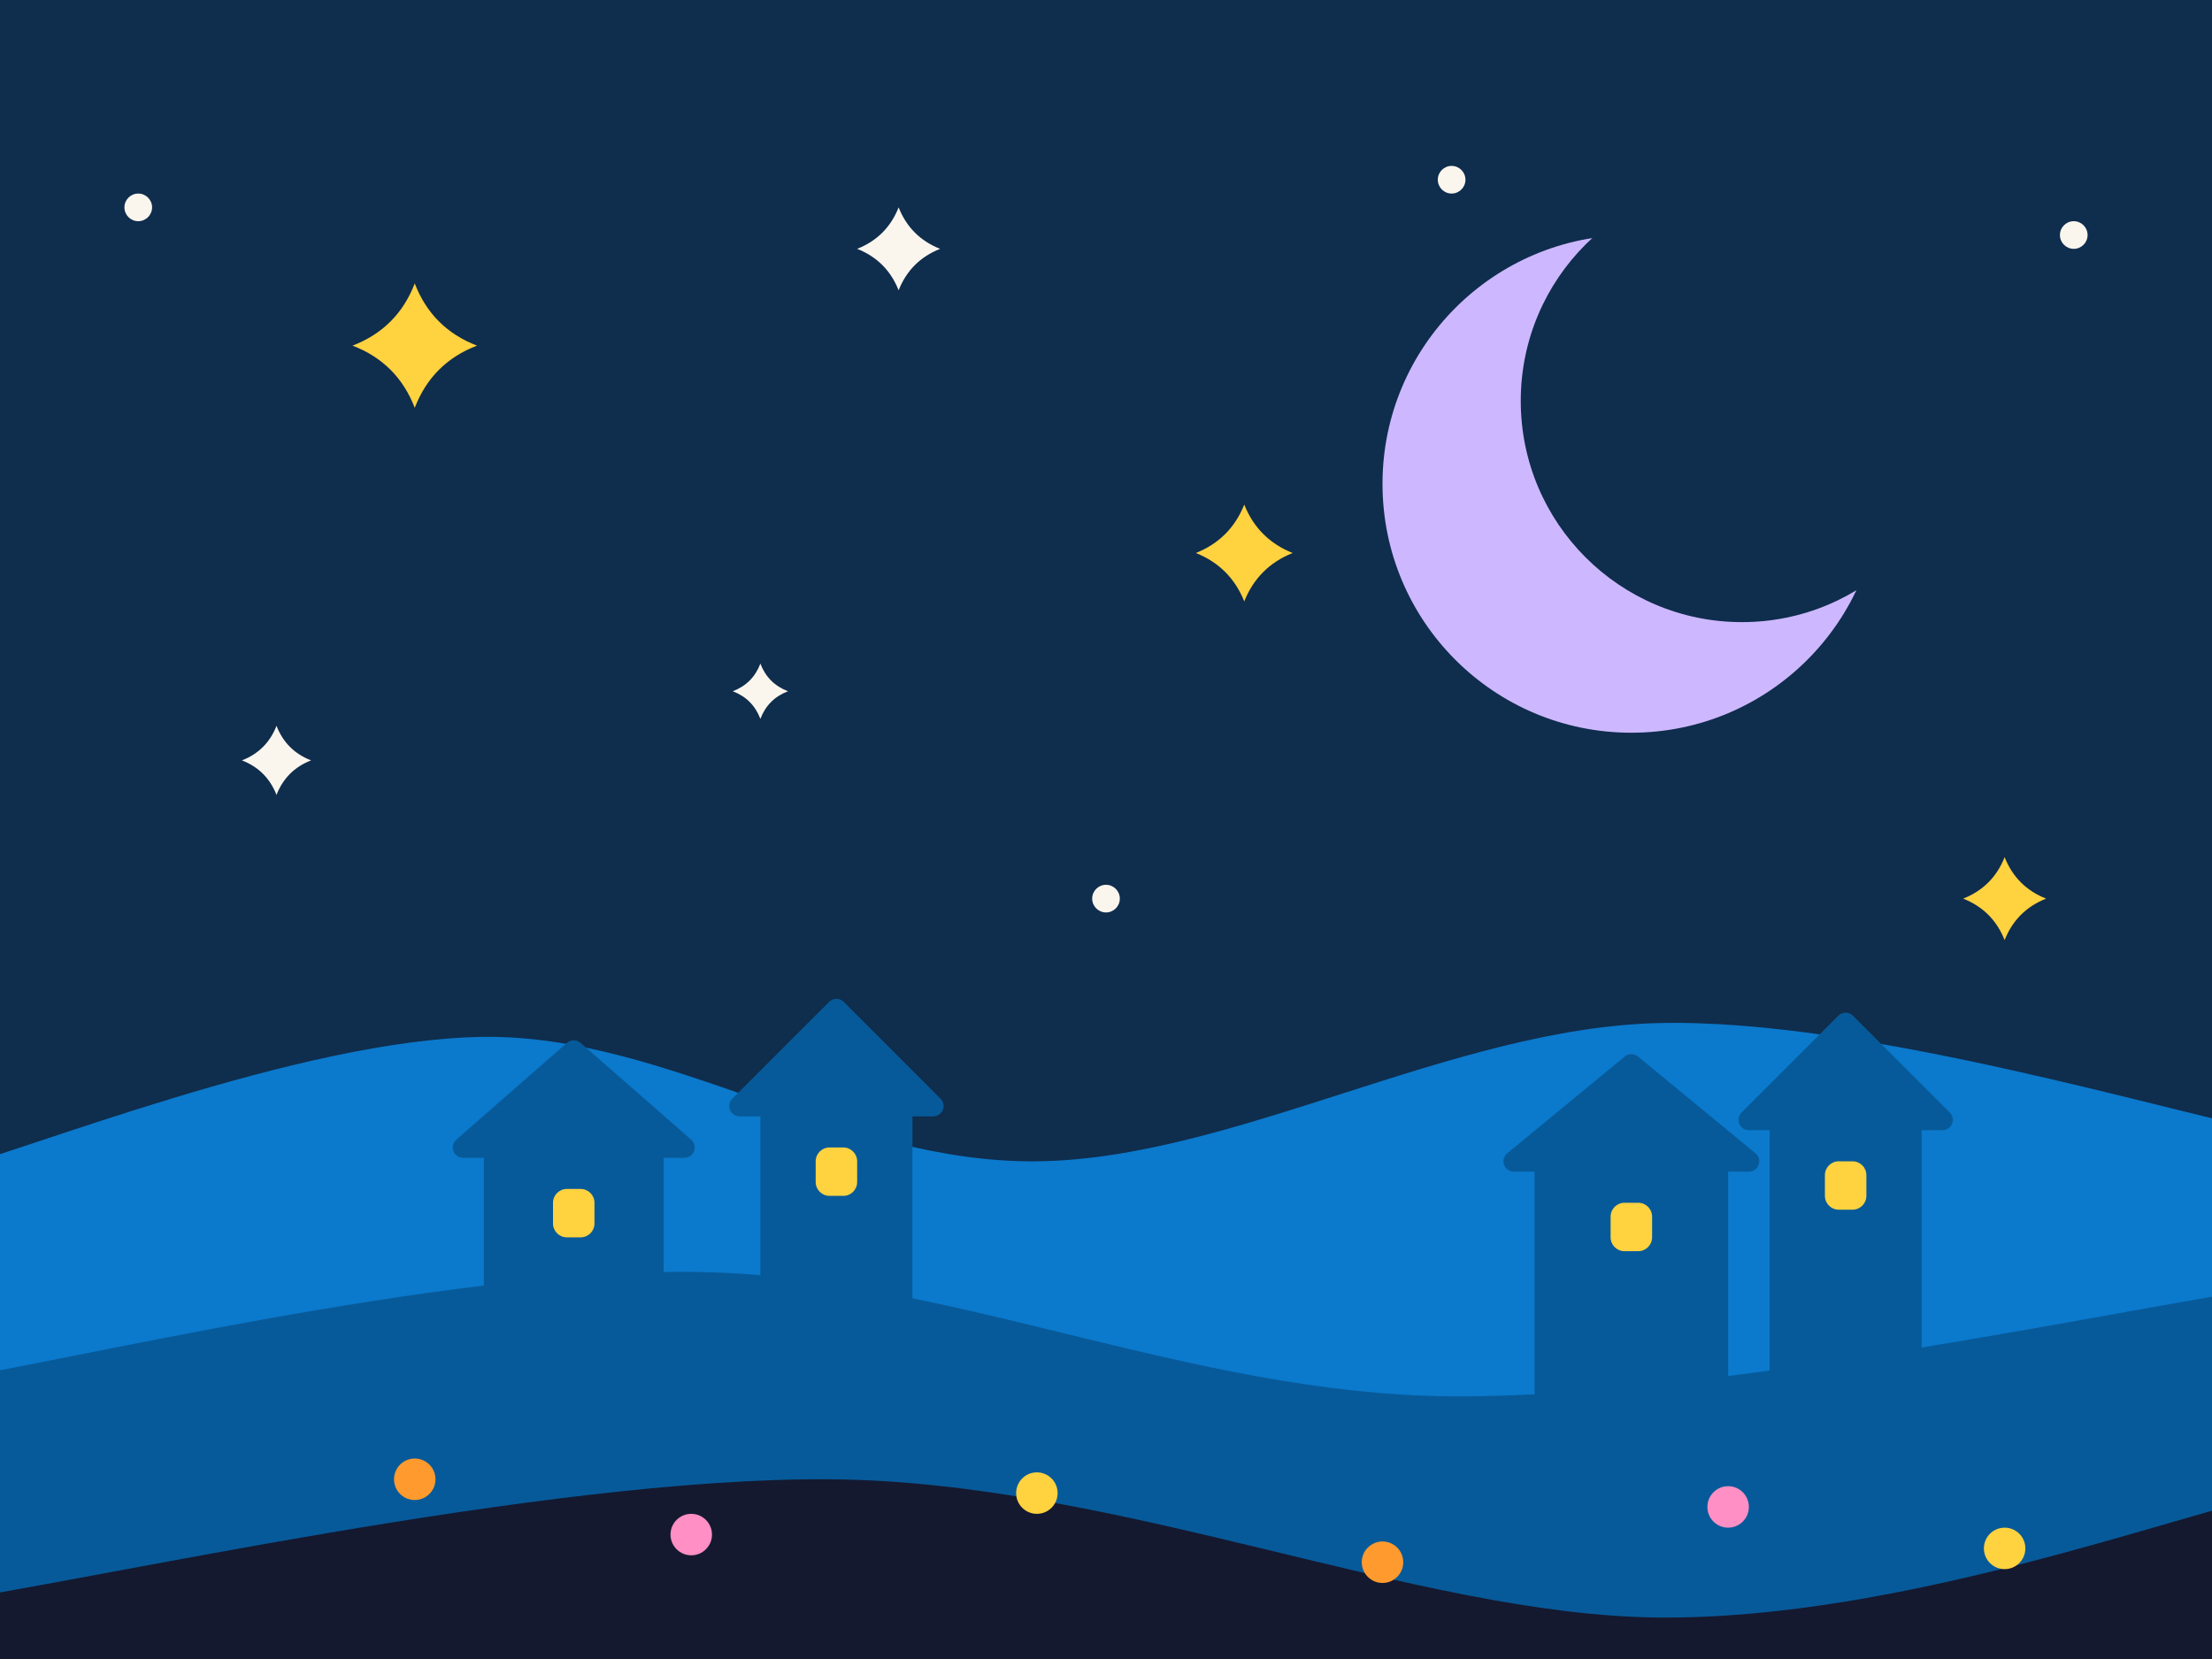
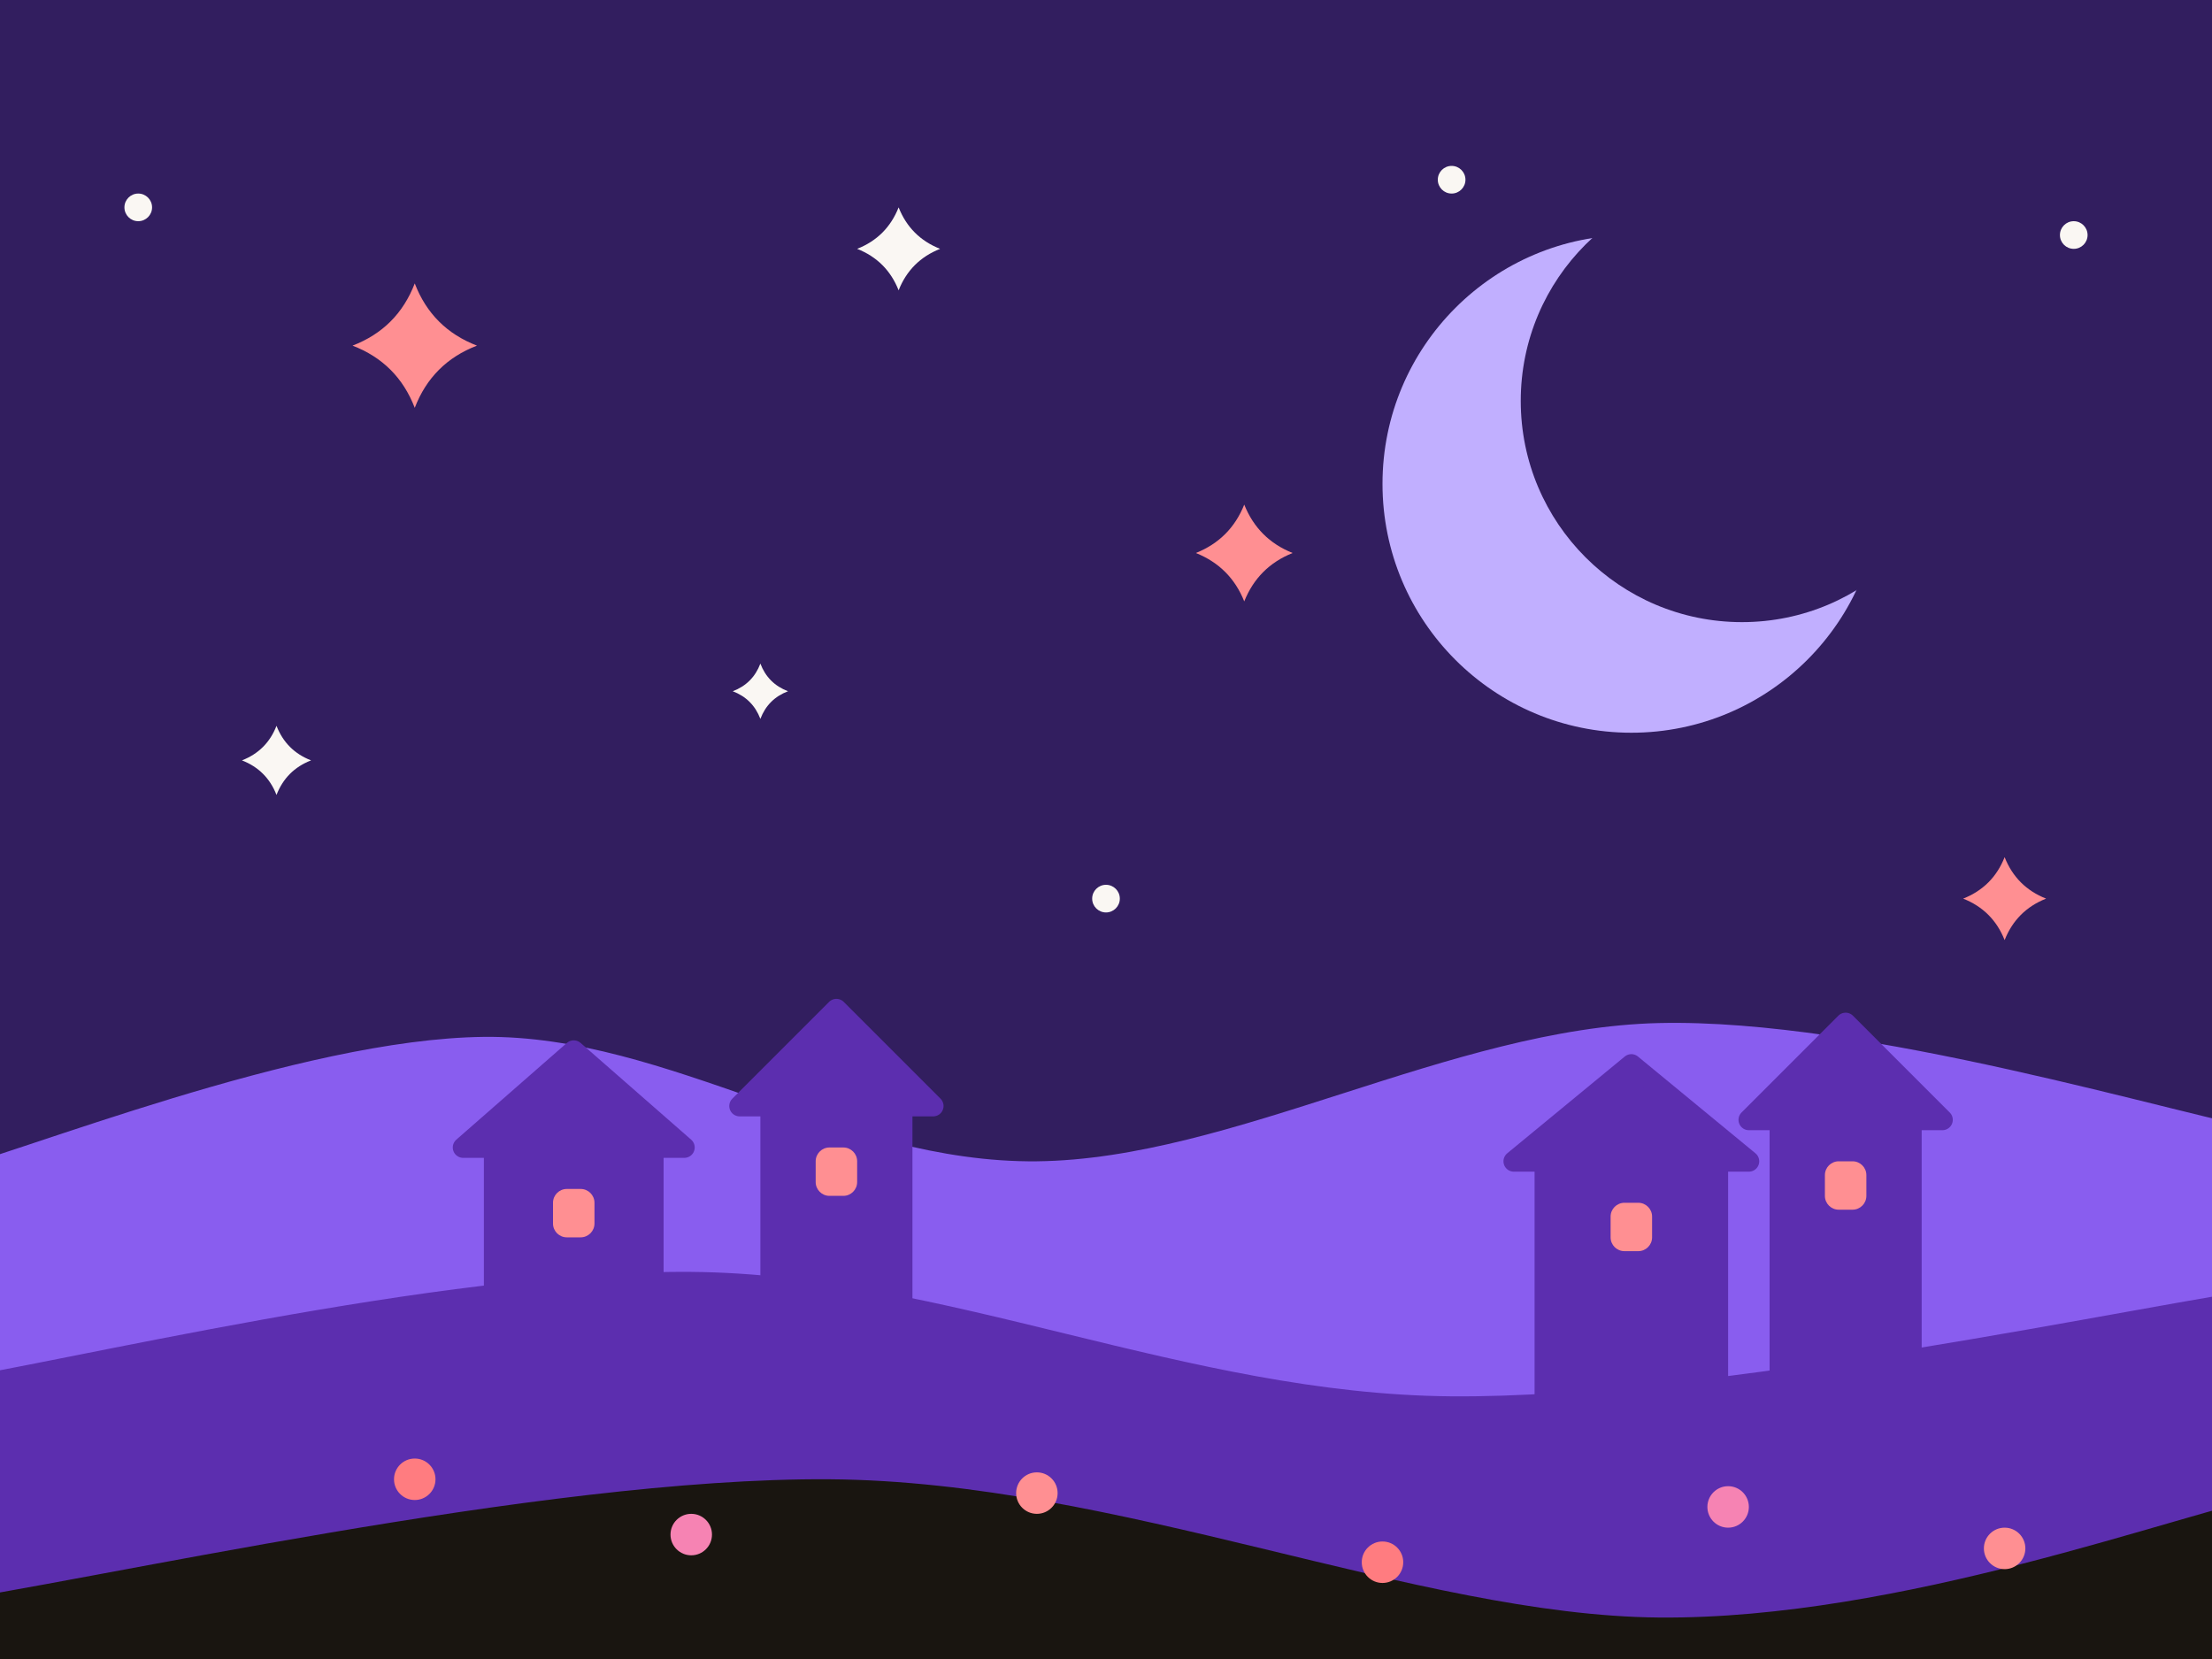
- <svg xmlns="http://www.w3.org/2000/svg" width="320" height="240" viewBox="0 0 320 240" role="img" aria-label="Notte stellata">
-   <rect x="0" y="0" width="320" height="240" rx="0" fill="#0F2D4D" />
-   <circle cx="236" cy="70" r="36" fill="#CDB8FF" />
-   <circle cx="252" cy="58" r="32" fill="#0F2D4D" />
-   <path d="M60 41Q62.5 47.5 69 50Q62.5 52.5 60 59Q57.5 52.5 51 50Q57.5 47.5 60 41Z" fill="#FFD23F" />
-   <path d="M130 30Q131.7 34.3 136 36Q131.7 37.7 130 42Q128.3 37.7 124 36Q128.3 34.3 130 30Z" fill="#FAF6EE" />
-   <path d="M180 73Q182 78 187 80Q182 82 180 87Q178 82 173 80Q178 78 180 73Z" fill="#FFD23F" />
-   <path d="M40 105Q41.4 108.6 45 110Q41.4 111.4 40 115Q38.6 111.4 35 110Q38.6 108.6 40 105Z" fill="#FAF6EE" />
-   <path d="M290 124Q291.7 128.3 296 130Q291.7 131.7 290 136Q288.3 131.7 284 130Q288.3 128.3 290 124Z" fill="#FFD23F" />
-   <path d="M110 96Q111.1 98.9 114 100Q111.1 101.1 110 104Q108.9 101.1 106 100Q108.9 98.9 110 96Z" fill="#FAF6EE" />
-   <circle cx="20" cy="30" r="2" fill="#FAF6EE" />
-   <circle cx="210" cy="26" r="2" fill="#FAF6EE" />
-   <circle cx="160" cy="130" r="2" fill="#FAF6EE" />
-   <circle cx="300" cy="34" r="2" fill="#FAF6EE" />
-   <path d="M-10 170C3.3 166.7 43.3 150.3 70 150C96.7 149.7 121.7 168.3 150 168C178.3 167.7 210 148.7 240 148C270 147.3 315 161.3 330 164L330 250L-10 250Z" fill="#0B79CC" />
-   <rect x="70" y="164" width="26" height="52" rx="3" fill="#075A99" />
-   <path d="M67 166L83 152L99 166Z" fill="#075A99" stroke="#075A99" stroke-width="3" stroke-linejoin="round" />
-   <rect x="80" y="172" width="6" height="7" rx="2" fill="#FFD23F" />
-   <rect x="110" y="158" width="22" height="58" rx="3" fill="#075A99" />
-   <path d="M107 160L121 146L135 160Z" fill="#075A99" stroke="#075A99" stroke-width="3" stroke-linejoin="round" />
-   <rect x="118" y="166" width="6" height="7" rx="2" fill="#FFD23F" />
-   <rect x="222" y="166" width="28" height="50" rx="3" fill="#075A99" />
-   <path d="M219 168L236 154L253 168Z" fill="#075A99" stroke="#075A99" stroke-width="3" stroke-linejoin="round" />
-   <rect x="233" y="174" width="6" height="7" rx="2" fill="#FFD23F" />
-   <rect x="256" y="160" width="22" height="56" rx="3" fill="#075A99" />
-   <path d="M253 162L267 148L281 162Z" fill="#075A99" stroke="#075A99" stroke-width="3" stroke-linejoin="round" />
-   <rect x="264" y="168" width="6" height="7" rx="2" fill="#FFD23F" />
-   <path d="M-10 200C8.3 197.3 63.3 183.7 100 184C136.7 184.3 171.7 201.7 210 202C248.3 202.3 310 188.7 330 186L330 250L-10 250Z" fill="#075A99" />
-   <path d="M-10 232C11.7 229 78.3 213.7 120 214C161.7 214.3 205 233.7 240 234C275 234.3 315 219 330 216L330 250L-10 250Z" fill="#141930" />
-   <circle cx="60" cy="214" r="3" fill="#FF9A2E" />
-   <circle cx="100" cy="222" r="3" fill="#FF8FC4" />
-   <circle cx="150" cy="216" r="3" fill="#FFD23F" />
-   <circle cx="200" cy="226" r="3" fill="#FF9A2E" />
-   <circle cx="250" cy="218" r="3" fill="#FF8FC4" />
-   <circle cx="290" cy="224" r="3" fill="#FFD23F" />
+ <svg xmlns="http://www.w3.org/2000/svg" width="100%" height="100%" preserveAspectRatio="xMidYMid slice" aria-hidden="true" viewBox="0 0 320 240">
+   <rect x="0" y="0" width="320" height="240" rx="0" fill="#321E5F" />
+   <circle cx="236" cy="70" r="36" fill="#C1AFFF" />
+   <circle cx="252" cy="58" r="32" fill="#321E5F" />
+   <path d="M60 41Q62.5 47.5 69 50Q62.5 52.5 60 59Q57.5 52.5 51 50Q57.5 47.5 60 41Z" fill="#FF8F92" />
+   <path d="M130 30Q131.7 34.3 136 36Q131.7 37.7 130 42Q128.3 37.7 124 36Q128.3 34.3 130 30Z" fill="#FAF7F3" />
+   <path d="M180 73Q182 78 187 80Q182 82 180 87Q178 82 173 80Q178 78 180 73Z" fill="#FF8F92" />
+   <path d="M40 105Q41.4 108.6 45 110Q41.4 111.4 40 115Q38.6 111.4 35 110Q38.6 108.6 40 105Z" fill="#FAF7F3" />
+   <path d="M290 124Q291.7 128.3 296 130Q291.7 131.7 290 136Q288.3 131.7 284 130Q288.3 128.3 290 124Z" fill="#FF8F92" />
+   <path d="M110 96Q111.1 98.9 114 100Q111.1 101.1 110 104Q108.9 101.1 106 100Q108.9 98.9 110 96Z" fill="#FAF7F3" />
+   <circle cx="20" cy="30" r="2" fill="#FAF7F3" />
+   <circle cx="210" cy="26" r="2" fill="#FAF7F3" />
+   <circle cx="160" cy="130" r="2" fill="#FAF7F3" />
+   <circle cx="300" cy="34" r="2" fill="#FAF7F3" />
+   <path d="M-10 170C3.3 166.7 43.3 150.3 70 150C96.7 149.7 121.7 168.3 150 168C178.3 167.7 210 148.7 240 148C270 147.3 315 161.3 330 164L330 250L-10 250Z" fill="#895DEF" />
+   <rect x="70" y="164" width="26" height="52" rx="3" fill="#5C2EAF" />
+   <path d="M67 166L83 152L99 166Z" fill="#5C2EAF" stroke="#5C2EAF" stroke-width="3" stroke-linejoin="round" />
+   <rect x="80" y="172" width="6" height="7" rx="2" fill="#FF8F92" />
+   <rect x="110" y="158" width="22" height="58" rx="3" fill="#5C2EAF" />
+   <path d="M107 160L121 146L135 160Z" fill="#5C2EAF" stroke="#5C2EAF" stroke-width="3" stroke-linejoin="round" />
+   <rect x="118" y="166" width="6" height="7" rx="2" fill="#FF8F92" />
+   <rect x="222" y="166" width="28" height="50" rx="3" fill="#5C2EAF" />
+   <path d="M219 168L236 154L253 168Z" fill="#5C2EAF" stroke="#5C2EAF" stroke-width="3" stroke-linejoin="round" />
+   <rect x="233" y="174" width="6" height="7" rx="2" fill="#FF8F92" />
+   <rect x="256" y="160" width="22" height="56" rx="3" fill="#5C2EAF" />
+   <path d="M253 162L267 148L281 162Z" fill="#5C2EAF" stroke="#5C2EAF" stroke-width="3" stroke-linejoin="round" />
+   <rect x="264" y="168" width="6" height="7" rx="2" fill="#FF8F92" />
+   <path d="M-10 200C8.3 197.3 63.3 183.7 100 184C136.7 184.3 171.7 201.7 210 202C248.3 202.3 310 188.7 330 186L330 250L-10 250Z" fill="#5C2EAF" />
+   <path d="M-10 232C11.7 229 78.3 213.7 120 214C161.7 214.3 205 233.7 240 234C275 234.3 315 219 330 216L330 250L-10 250Z" fill="#191510" />
+   <circle cx="60" cy="214" r="3" fill="#FF7C80" />
+   <circle cx="100" cy="222" r="3" fill="#F683B3" />
+   <circle cx="150" cy="216" r="3" fill="#FF8F92" />
+   <circle cx="200" cy="226" r="3" fill="#FF7C80" />
+   <circle cx="250" cy="218" r="3" fill="#F683B3" />
+   <circle cx="290" cy="224" r="3" fill="#FF8F92" />
</svg>
